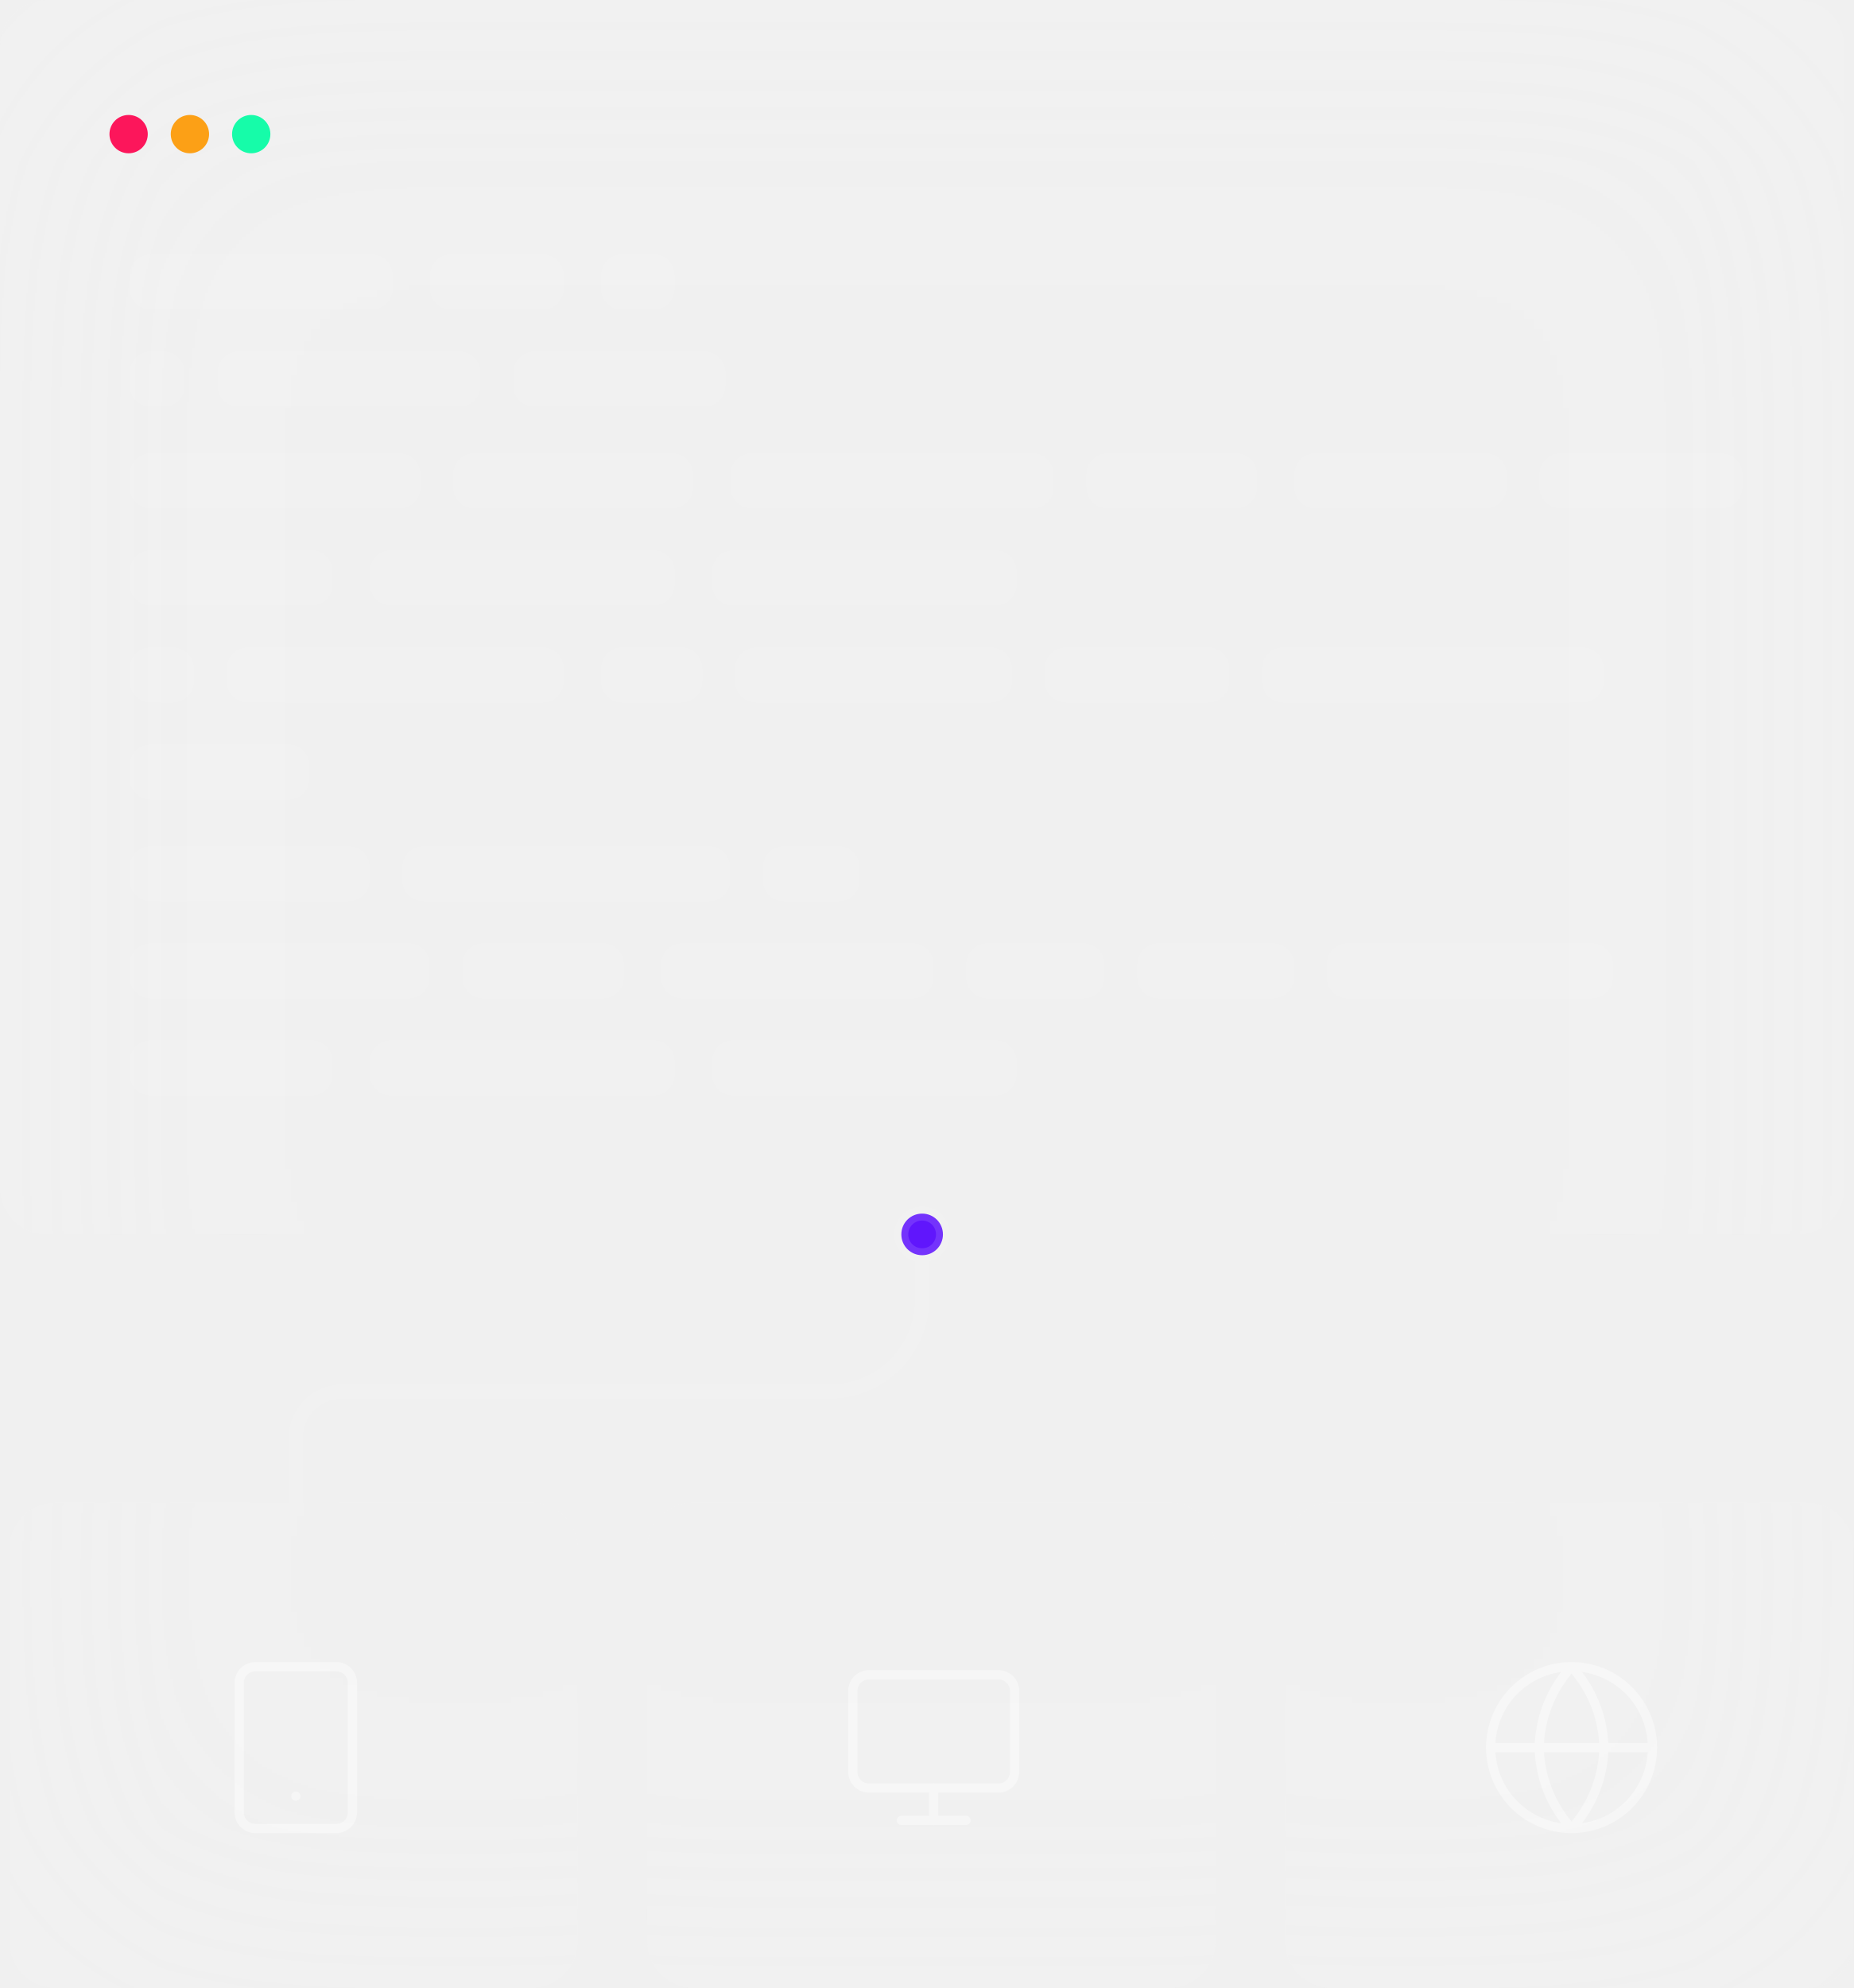
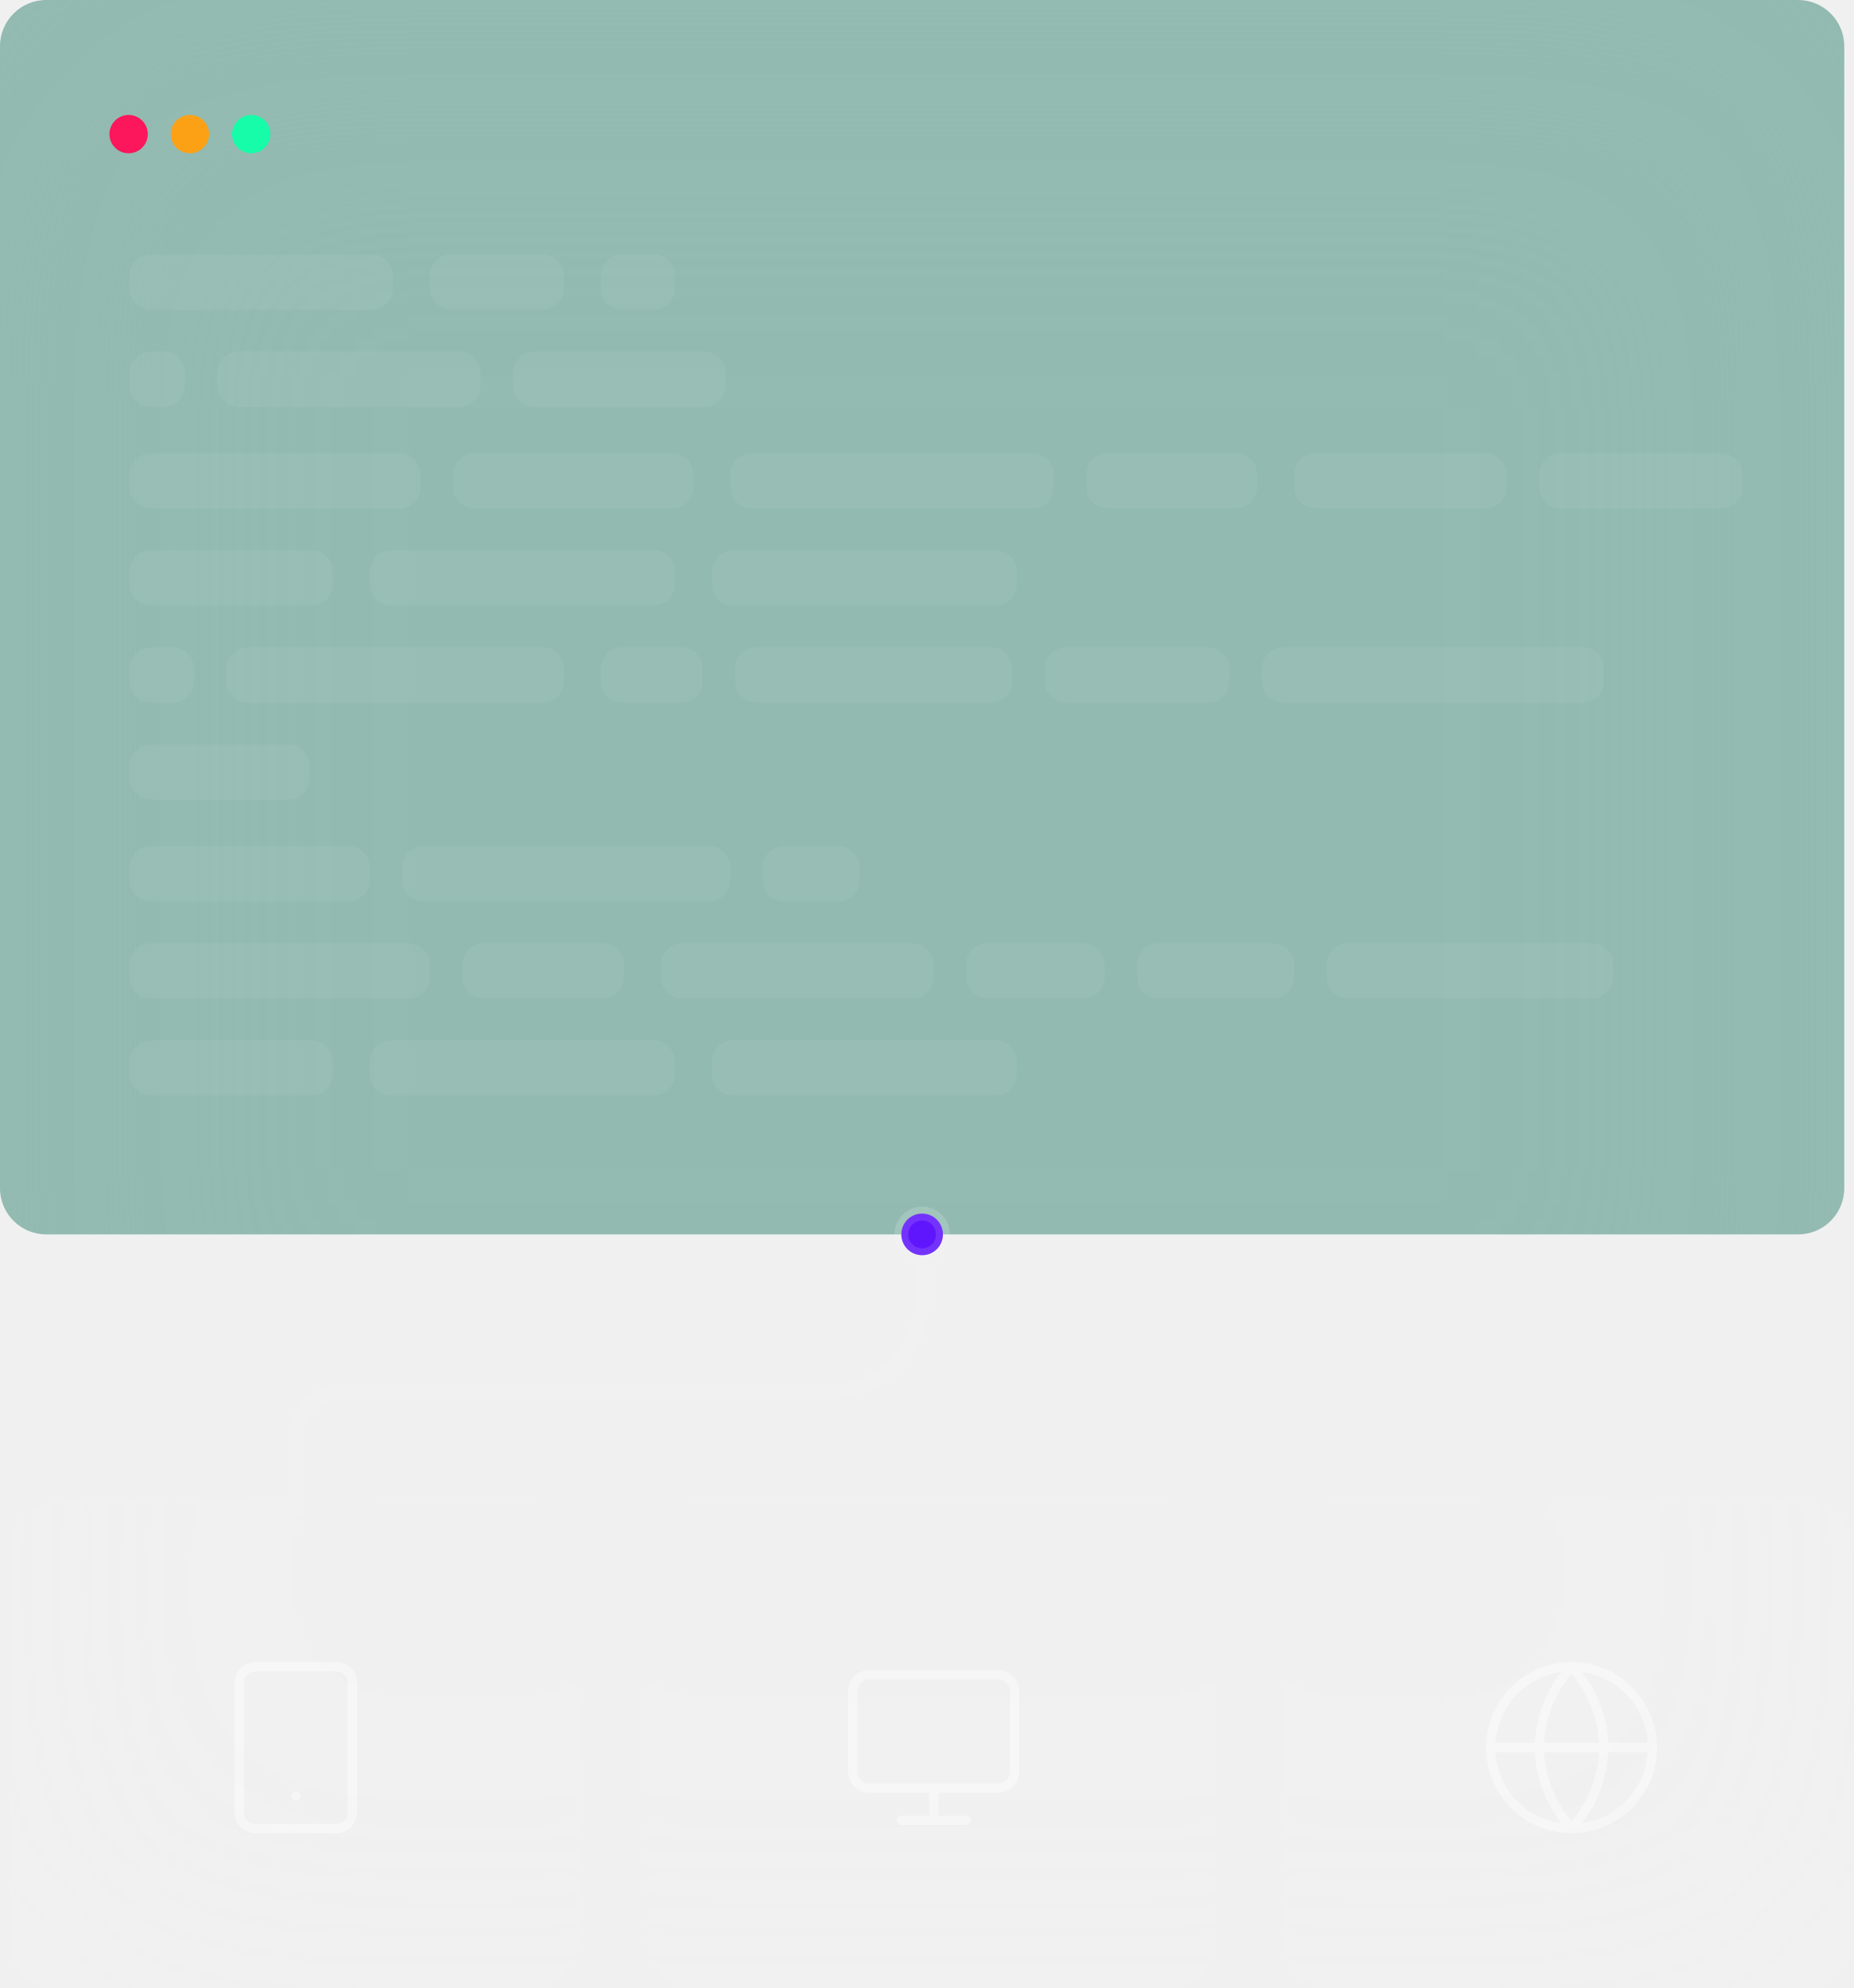
<svg xmlns="http://www.w3.org/2000/svg" width="401" height="430" viewBox="0 0 401 430" fill="none">
  <g filter="url(#filter0_b_31_245)">
-     <rect width="399" height="267" rx="10" fill="white" fill-opacity="0.05" />
+     <rect width="399" height="267" rx="10" fill="#378773" fill-opacity="0.5" />
  </g>
  <g clip-path="url(#clip0_31_245)">
    <path d="M80.403 55H32.597C30.058 55 28 57.066 28 59.615V62.385C28 64.934 30.058 67 32.597 67H80.403C82.942 67 85 64.934 85 62.385V59.615C85 57.066 82.942 55 80.403 55Z" fill="white" fill-opacity="0.05" />
    <path d="M117.469 55H97.531C95.029 55 93 57.066 93 59.615V62.385C93 64.934 95.029 67 97.531 67H117.469C119.971 67 122 64.934 122 62.385V59.615C122 57.066 119.971 55 117.469 55Z" fill="white" fill-opacity="0.05" />
    <path d="M141.556 55H134.444C131.99 55 130 57.066 130 59.615V62.385C130 64.934 131.99 67 134.444 67H141.556C144.01 67 146 64.934 146 62.385V59.615C146 57.066 144.01 55 141.556 55Z" fill="white" fill-opacity="0.05" />
    <path d="M35.385 76H32.615C30.066 76 28 78.066 28 80.615V83.385C28 85.934 30.066 88 32.615 88H35.385C37.934 88 40 85.934 40 83.385V80.615C40 78.066 37.934 76 35.385 76Z" fill="white" fill-opacity="0.05" />
    <path d="M99.328 76H51.672C49.092 76 47 78.066 47 80.615V83.385C47 85.934 49.092 88 51.672 88H99.328C101.908 88 104 85.934 104 83.385V80.615C104 78.066 101.908 76 99.328 76Z" fill="white" fill-opacity="0.05" />
    <path d="M152.306 76H115.694C113.102 76 111 78.066 111 80.615V83.385C111 85.934 113.102 88 115.694 88H152.306C154.898 88 157 85.934 157 83.385V80.615C157 78.066 154.898 76 152.306 76Z" fill="white" fill-opacity="0.05" />
    <path d="M86.368 98H32.632C30.074 98 28 100.066 28 102.615V105.385C28 107.934 30.074 110 32.632 110H86.368C88.926 110 91 107.934 91 105.385V102.615C91 100.066 88.926 98 86.368 98Z" fill="white" fill-opacity="0.05" />
    <path d="M145.357 98H102.643C100.079 98 98 100.066 98 102.615V105.385C98 107.934 100.079 110 102.643 110H145.357C147.921 110 150 107.934 150 105.385V102.615C150 100.066 147.921 98 145.357 98Z" fill="white" fill-opacity="0.05" />
    <path d="M223.395 98H162.605C160.062 98 158 100.066 158 102.615V105.385C158 107.934 160.062 110 162.605 110H223.395C225.938 110 228 107.934 228 105.385V102.615C228 100.066 225.938 98 223.395 98Z" fill="white" fill-opacity="0.05" />
    <path d="M267.375 98H239.625C237.071 98 235 100.066 235 102.615V105.385C235 107.934 237.071 110 239.625 110H267.375C269.929 110 272 107.934 272 105.385V102.615C272 100.066 269.929 98 267.375 98Z" fill="white" fill-opacity="0.05" />
    <path d="M321.4 98H284.6C282.059 98 280 100.066 280 102.615V105.385C280 107.934 282.059 110 284.6 110H321.4C323.941 110 326 107.934 326 105.385V102.615C326 100.066 323.941 98 321.4 98Z" fill="white" fill-opacity="0.05" />
    <path d="M372.319 98H337.681C335.096 98 333 100.066 333 102.615V105.385C333 107.934 335.096 110 337.681 110H372.319C374.904 110 377 107.934 377 105.385V102.615C377 100.066 374.904 98 372.319 98Z" fill="white" fill-opacity="0.05" />
    <path d="M67.417 119H32.583C30.052 119 28 121.066 28 123.615V126.385C28 128.934 30.052 131 32.583 131H67.417C69.948 131 72 128.934 72 126.385V123.615C72 121.066 69.948 119 67.417 119Z" fill="white" fill-opacity="0.05" />
    <path d="M141.417 119H84.583C82.052 119 80 121.066 80 123.615V126.385C80 128.934 82.052 131 84.583 131H141.417C143.948 131 146 128.934 146 126.385V123.615C146 121.066 143.948 119 141.417 119Z" fill="white" fill-opacity="0.05" />
    <path d="M215.352 119H158.648C156.081 119 154 121.066 154 123.615V126.385C154 128.934 156.081 131 158.648 131H215.352C217.919 131 220 128.934 220 126.385V123.615C220 121.066 217.919 119 215.352 119Z" fill="white" fill-opacity="0.05" />
    <path d="M67.417 225H32.583C30.052 225 28 227.066 28 229.615V232.385C28 234.934 30.052 237 32.583 237H67.417C69.948 237 72 234.934 72 232.385V229.615C72 227.066 69.948 225 67.417 225Z" fill="white" fill-opacity="0.05" />
    <path d="M141.417 225H84.583C82.052 225 80 227.066 80 229.615V232.385C80 234.934 82.052 237 84.583 237H141.417C143.948 237 146 234.934 146 232.385V229.615C146 227.066 143.948 225 141.417 225Z" fill="white" fill-opacity="0.05" />
    <path d="M215.352 225H158.648C156.081 225 154 227.066 154 229.615V232.385C154 234.934 156.081 237 158.648 237H215.352C217.919 237 220 234.934 220 232.385V229.615C220 227.066 217.919 225 215.352 225Z" fill="white" fill-opacity="0.05" />
    <path d="M37.333 140H32.667C30.089 140 28 142.066 28 144.615V147.385C28 149.934 30.089 152 32.667 152H37.333C39.911 152 42 149.934 42 147.385V144.615C42 142.066 39.911 140 37.333 140Z" fill="white" fill-opacity="0.05" />
    <path d="M117.38 140H53.62C51.069 140 49 142.066 49 144.615V147.385C49 149.934 51.069 152 53.62 152H117.38C119.931 152 122 149.934 122 147.385V144.615C122 142.066 119.931 140 117.38 140Z" fill="white" fill-opacity="0.05" />
    <path d="M147.417 140H134.583C132.052 140 130 142.066 130 144.615V147.385C130 149.934 132.052 152 134.583 152H147.417C149.948 152 152 149.934 152 147.385V144.615C152 142.066 149.948 140 147.417 140Z" fill="white" fill-opacity="0.05" />
    <path d="M214.312 140H163.688C161.099 140 159 142.066 159 144.615V147.385C159 149.934 161.099 152 163.688 152H214.312C216.901 152 219 149.934 219 147.385V144.615C219 142.066 216.901 140 214.312 140Z" fill="white" fill-opacity="0.05" />
    <path d="M261.349 140H230.651C228.082 140 226 142.066 226 144.615V147.385C226 149.934 228.082 152 230.651 152H261.349C263.918 152 266 149.934 266 147.385V144.615C266 142.066 263.918 140 261.349 140Z" fill="white" fill-opacity="0.05" />
    <path d="M342.375 140H277.625C275.071 140 273 142.066 273 144.615V147.385C273 149.934 275.071 152 277.625 152H342.375C344.929 152 347 149.934 347 147.385V144.615C347 142.066 344.929 140 342.375 140Z" fill="white" fill-opacity="0.05" />
    <path d="M62.357 161H32.643C30.079 161 28 163.066 28 165.615V168.385C28 170.934 30.079 173 32.643 173H62.357C64.921 173 67 170.934 67 168.385V165.615C67 163.066 64.921 161 62.357 161Z" fill="white" fill-opacity="0.05" />
    <path d="M75.357 183H32.643C30.079 183 28 185.066 28 187.615V190.385C28 192.934 30.079 195 32.643 195H75.357C77.921 195 80 192.934 80 190.385V187.615C80 185.066 77.921 183 75.357 183Z" fill="white" fill-opacity="0.05" />
    <path d="M153.329 183H91.671C89.091 183 87 185.066 87 187.615V190.385C87 192.934 89.091 195 91.671 195H153.329C155.909 195 158 192.934 158 190.385V187.615C158 185.066 155.909 183 153.329 183Z" fill="white" fill-opacity="0.05" />
    <path d="M181.435 183H169.565C167.044 183 165 185.066 165 187.615V190.385C165 192.934 167.044 195 169.565 195H181.435C183.956 195 186 192.934 186 190.385V187.615C186 185.066 183.956 183 181.435 183Z" fill="white" fill-opacity="0.05" />
    <path d="M88.357 204H32.643C30.079 204 28 206.066 28 208.615V211.385C28 213.934 30.079 216 32.643 216H88.357C90.921 216 93 213.934 93 211.385V208.615C93 206.066 90.921 204 88.357 204Z" fill="white" fill-opacity="0.05" />
    <path d="M130.395 204H104.605C102.062 204 100 206.066 100 208.615V211.385C100 213.934 102.062 216 104.605 216H130.395C132.938 216 135 213.934 135 211.385V208.615C135 206.066 132.938 204 130.395 204Z" fill="white" fill-opacity="0.05" />
    <path d="M197.391 204H147.609C145.064 204 143 206.066 143 208.615V211.385C143 213.934 145.064 216 147.609 216H197.391C199.936 216 202 213.934 202 211.385V208.615C202 206.066 199.936 204 197.391 204Z" fill="white" fill-opacity="0.05" />
    <path d="M234.312 204H213.688C211.099 204 209 206.066 209 208.615V211.385C209 213.934 211.099 216 213.688 216H234.312C236.901 216 239 213.934 239 211.385V208.615C239 206.066 236.901 204 234.312 204Z" fill="white" fill-opacity="0.05" />
    <path d="M275.278 204H250.722C248.114 204 246 206.066 246 208.615V211.385C246 213.934 248.114 216 250.722 216H275.278C277.886 216 280 213.934 280 211.385V208.615C280 206.066 277.886 204 275.278 204Z" fill="white" fill-opacity="0.05" />
    <path d="M344.373 204H291.627C289.072 204 287 206.066 287 208.615V211.385C287 213.934 289.072 216 291.627 216H344.373C346.928 216 349 213.934 349 211.385V208.615C349 206.066 346.928 204 344.373 204Z" fill="white" fill-opacity="0.05" />
  </g>
  <circle cx="27.826" cy="29.012" r="4.145" fill="#FC165B" />
  <circle cx="41.088" cy="29.012" r="4.145" fill="#FCA016" />
  <circle cx="54.351" cy="29.012" r="4.145" fill="#16FCA9" />
  <g filter="url(#filter1_b_31_245)">
    <rect x="2" y="325" width="123" height="105" rx="10" fill="white" fill-opacity="0.05" />
  </g>
  <path d="M72.75 360.5H55.25C53.317 360.5 51.75 362.067 51.75 364V392C51.75 393.933 53.317 395.5 55.25 395.5H72.75C74.683 395.5 76.25 393.933 76.25 392V364C76.25 362.067 74.683 360.5 72.75 360.5Z" stroke="white" stroke-opacity="0.4" stroke-width="2" stroke-linecap="round" stroke-linejoin="round" />
  <path d="M64 388.5H64.017" stroke="white" stroke-opacity="0.4" stroke-width="2" stroke-linecap="round" stroke-linejoin="round" />
  <g filter="url(#filter2_b_31_245)">
    <rect x="140" y="325" width="123" height="105" rx="10" fill="white" fill-opacity="0.05" />
  </g>
  <g opacity="0.4">
    <path d="M216 362.25H188C186.067 362.25 184.5 363.817 184.5 365.75V383.25C184.5 385.183 186.067 386.75 188 386.75H216C217.933 386.75 219.5 385.183 219.5 383.25V365.75C219.5 363.817 217.933 362.25 216 362.25Z" stroke="white" stroke-width="2" stroke-linecap="round" stroke-linejoin="round" />
    <path d="M195 393.75H209" stroke="white" stroke-width="2" stroke-linecap="round" stroke-linejoin="round" />
    <path d="M202 386.75V393.75" stroke="white" stroke-width="2" stroke-linecap="round" stroke-linejoin="round" />
  </g>
  <g filter="url(#filter3_b_31_245)">
    <rect x="278" y="325" width="123" height="105" rx="10" fill="white" fill-opacity="0.05" />
  </g>
  <g opacity="0.4">
    <path d="M340 395.5C349.665 395.5 357.5 387.665 357.5 378C357.5 368.335 349.665 360.5 340 360.5C330.335 360.5 322.5 368.335 322.5 378C322.5 387.665 330.335 395.5 340 395.5Z" stroke="white" stroke-width="2" stroke-linecap="round" stroke-linejoin="round" />
    <path d="M322.5 378H357.5" stroke="white" stroke-width="2" stroke-linecap="round" stroke-linejoin="round" />
    <path d="M340 360.5C344.377 365.292 346.865 371.511 347 378C346.865 384.489 344.377 390.708 340 395.5C335.623 390.708 333.135 384.489 333 378C333.135 371.511 335.623 365.292 340 360.5V360.5Z" stroke="white" stroke-width="2" stroke-linecap="round" stroke-linejoin="round" />
  </g>
  <path opacity="0.3" d="M196.5 267C196.5 265.328 197.828 264 199.5 264V261C196.172 261 193.5 263.672 193.5 267H196.5ZM199.5 264C201.172 264 202.5 265.328 202.5 267H205.5C205.5 263.672 202.828 261 199.5 261V264ZM202.5 267C202.5 268.672 201.172 270 199.5 270V273C202.828 273 205.5 270.328 205.5 267H202.5ZM199.5 270C197.828 270 196.5 268.672 196.5 267H193.5C193.5 270.328 196.172 273 199.5 273V270ZM198 271.5V296H201V271.5H198ZM198 296V325H201V296H198Z" fill="white" fill-opacity="0.1" />
  <path d="M199.5 262.5C197 262.5 195 264.5 195 267C195 269.5 197 271.5 199.5 271.5C202 271.5 204 269.5 204 267C204 264.5 202 262.5 199.5 262.5Z" fill="#6016FC" />
  <path d="M196.5 267C196.5 265.328 197.828 264 199.5 264V261C196.172 261 193.5 263.672 193.5 267H196.5ZM199.5 264C201.172 264 202.5 265.328 202.5 267H205.5C205.5 263.672 202.828 261 199.5 261V264ZM202.5 267C202.5 268.672 201.172 270 199.5 270V273C202.828 273 205.5 270.328 205.5 267H202.5ZM199.5 270C197.828 270 196.5 268.672 196.5 267H193.5C193.5 270.328 196.172 273 199.5 273V270ZM198 271.5V281H201V271.5H198ZM179.5 299.5H74V302.5H179.5V299.5ZM62.5 311V325H65.5V311H62.5ZM74 299.5C67.649 299.5 62.5 304.649 62.5 311H65.5C65.5 306.306 69.306 302.5 74 302.5V299.5ZM198 281C198 291.217 189.717 299.5 179.5 299.5V302.5C191.374 302.5 201 292.874 201 281H198Z" fill="white" fill-opacity="0.1" />
  <path opacity="0.3" d="M196.5 267C196.5 265.328 197.828 264 199.5 264V261C196.172 261 193.5 263.672 193.5 267H196.5ZM199.5 264C201.172 264 202.5 265.328 202.5 267H205.5C205.5 263.672 202.828 261 199.5 261V264ZM202.5 267C202.5 268.672 201.172 270 199.5 270V273C202.828 273 205.5 270.328 205.5 267H202.5ZM199.5 270C197.828 270 196.5 268.672 196.5 267H193.5C193.5 270.328 196.172 273 199.5 273V270ZM198 271.5V281H201V271.5H198ZM219.5 302.5H329.5V299.5H219.5V302.5ZM338 311V325H341V311H338ZM329.5 302.5C334.194 302.5 338 306.306 338 311H341C341 304.649 335.851 299.5 329.5 299.5V302.5ZM198 281C198 292.874 207.626 302.5 219.5 302.5V299.5C209.283 299.5 201 291.217 201 281H198Z" fill="white" fill-opacity="0.1" />
  <defs>
    <filter id="filter0_b_31_245" x="-74" y="-74" width="547" height="415" filterUnits="userSpaceOnUse" color-interpolation-filters="sRGB">
      <feFlood flood-opacity="0" result="BackgroundImageFix" />
      <feGaussianBlur in="BackgroundImage" stdDeviation="37" />
      <feComposite in2="SourceAlpha" operator="in" result="effect1_backgroundBlur_31_245" />
      <feBlend mode="normal" in="SourceGraphic" in2="effect1_backgroundBlur_31_245" result="shape" />
    </filter>
    <filter id="filter1_b_31_245" x="-72" y="251" width="271" height="253" filterUnits="userSpaceOnUse" color-interpolation-filters="sRGB">
      <feFlood flood-opacity="0" result="BackgroundImageFix" />
      <feGaussianBlur in="BackgroundImage" stdDeviation="37" />
      <feComposite in2="SourceAlpha" operator="in" result="effect1_backgroundBlur_31_245" />
      <feBlend mode="normal" in="SourceGraphic" in2="effect1_backgroundBlur_31_245" result="shape" />
    </filter>
    <filter id="filter2_b_31_245" x="66" y="251" width="271" height="253" filterUnits="userSpaceOnUse" color-interpolation-filters="sRGB">
      <feFlood flood-opacity="0" result="BackgroundImageFix" />
      <feGaussianBlur in="BackgroundImage" stdDeviation="37" />
      <feComposite in2="SourceAlpha" operator="in" result="effect1_backgroundBlur_31_245" />
      <feBlend mode="normal" in="SourceGraphic" in2="effect1_backgroundBlur_31_245" result="shape" />
    </filter>
    <filter id="filter3_b_31_245" x="204" y="251" width="271" height="253" filterUnits="userSpaceOnUse" color-interpolation-filters="sRGB">
      <feFlood flood-opacity="0" result="BackgroundImageFix" />
      <feGaussianBlur in="BackgroundImage" stdDeviation="37" />
      <feComposite in2="SourceAlpha" operator="in" result="effect1_backgroundBlur_31_245" />
      <feBlend mode="normal" in="SourceGraphic" in2="effect1_backgroundBlur_31_245" result="shape" />
    </filter>
    <clipPath id="clip0_31_245">
      <rect width="359" height="191" fill="white" transform="translate(28 55)" />
    </clipPath>
  </defs>
</svg>
